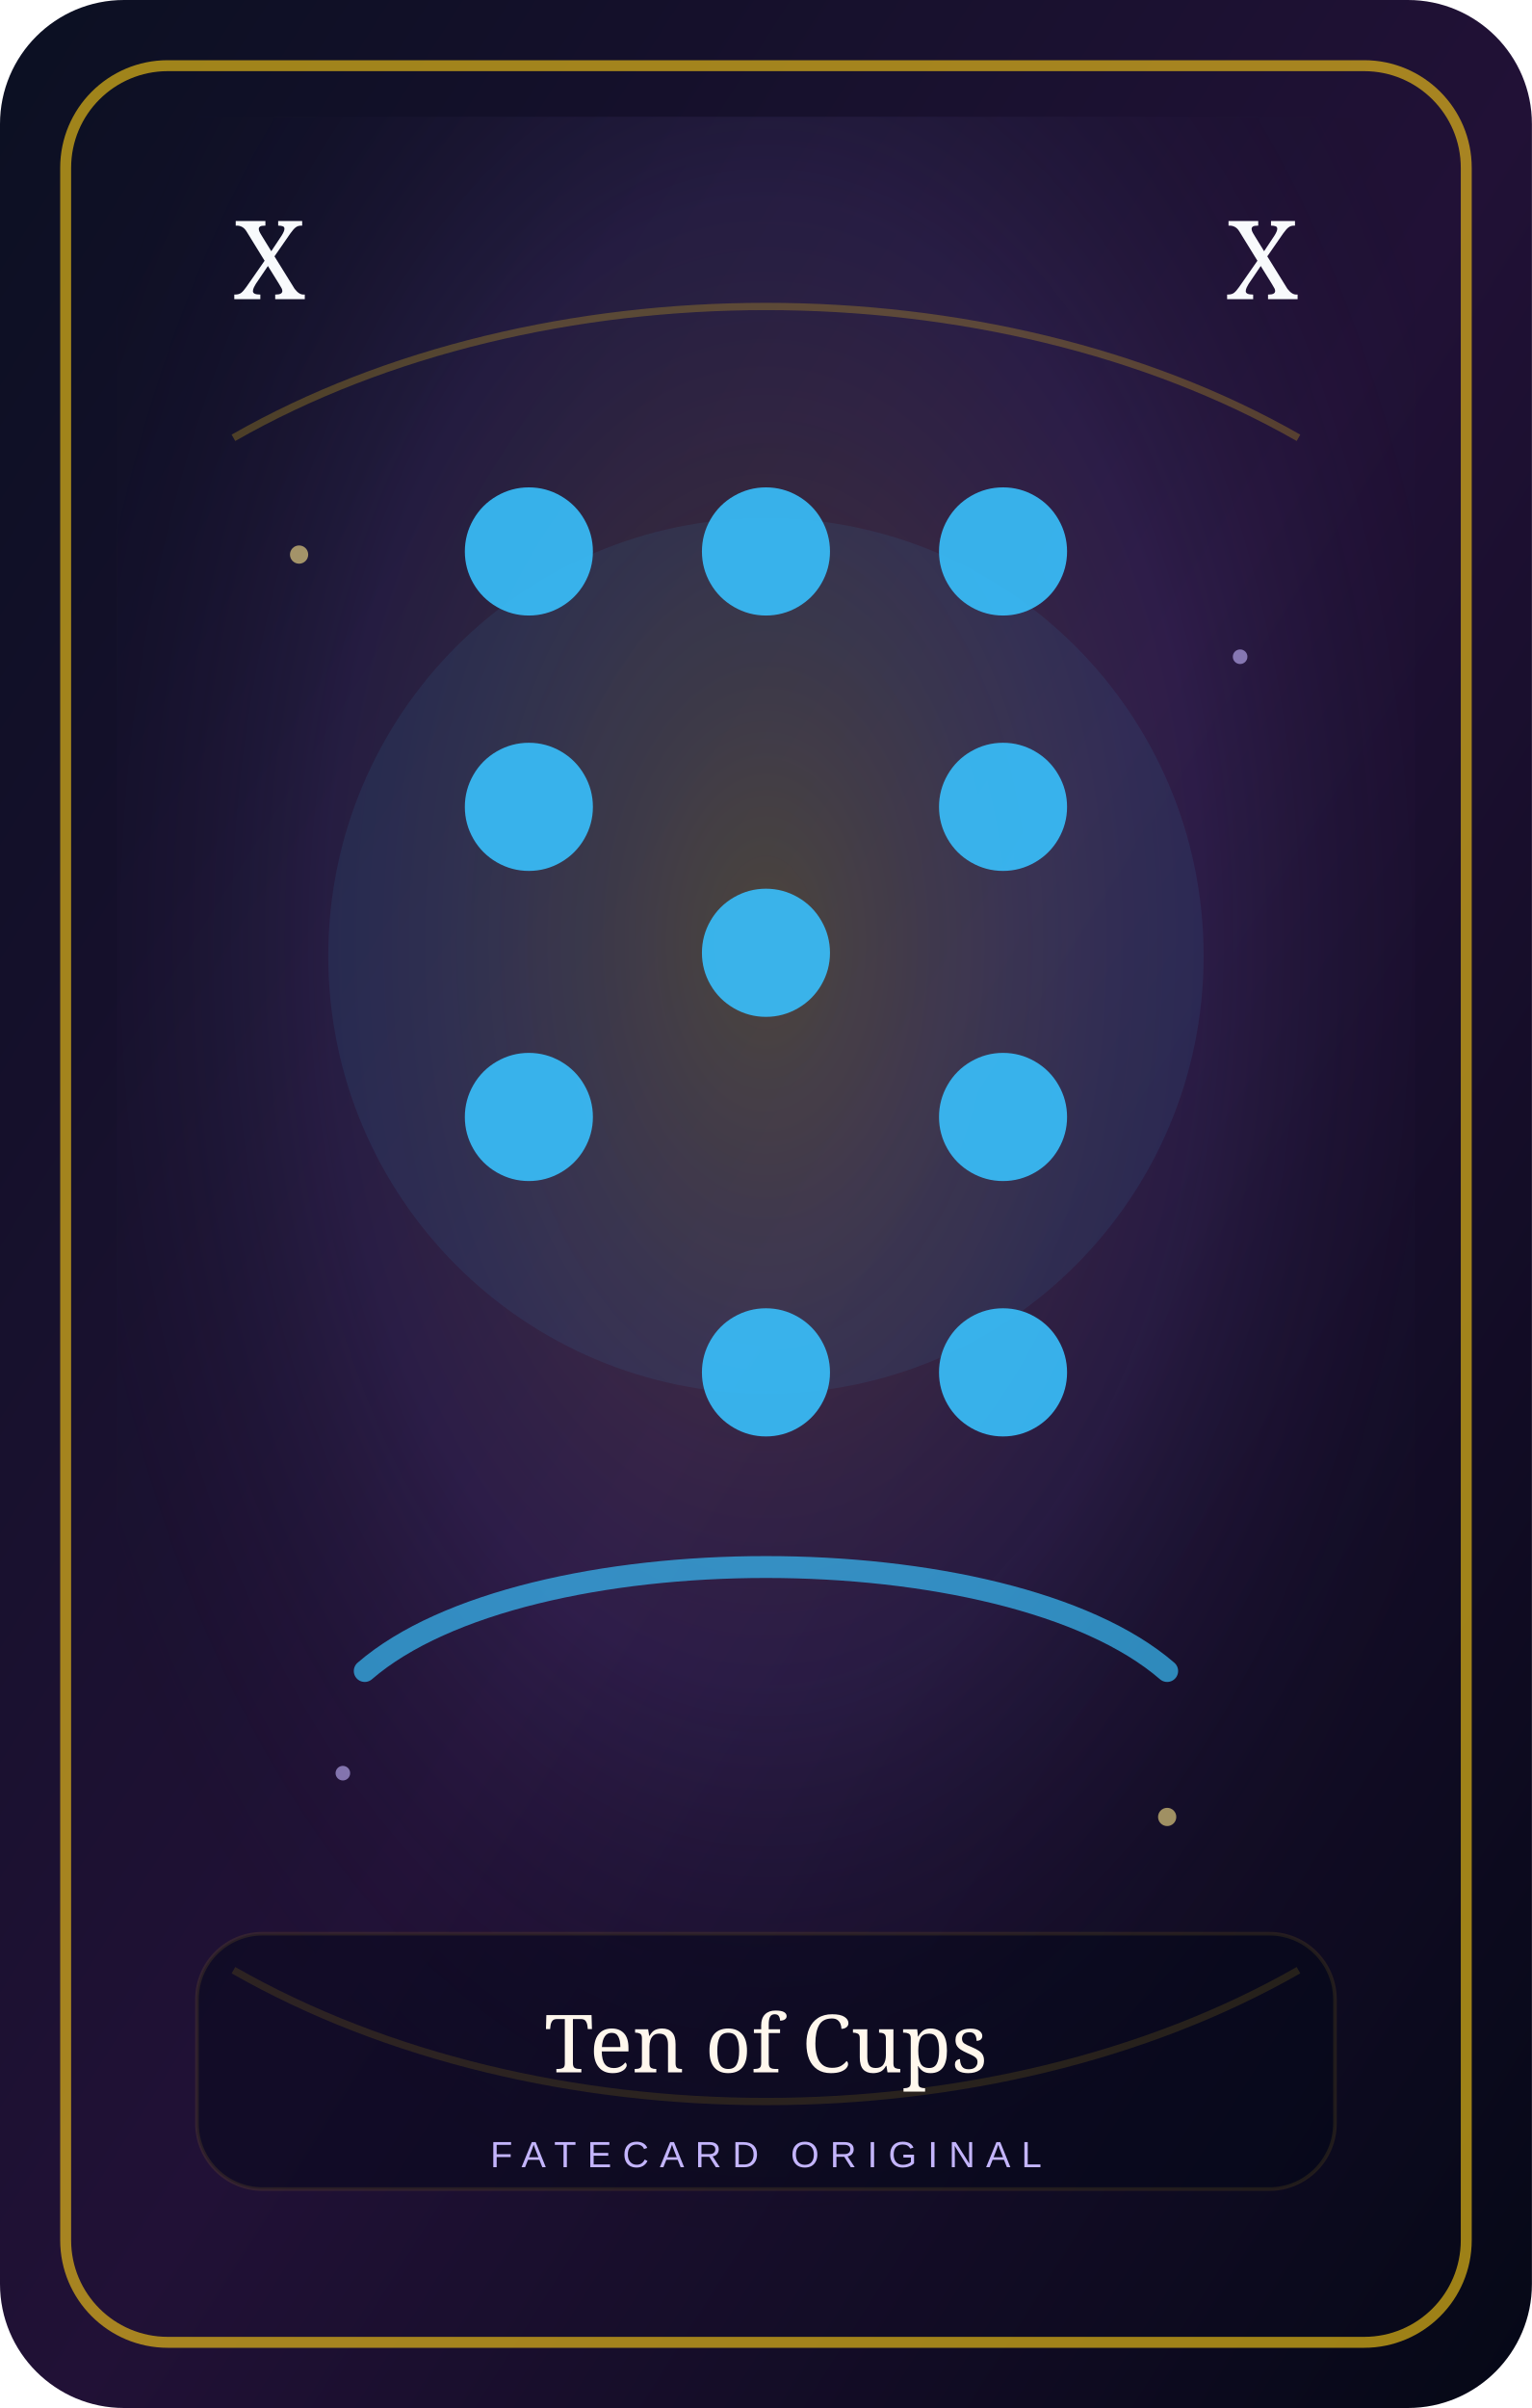
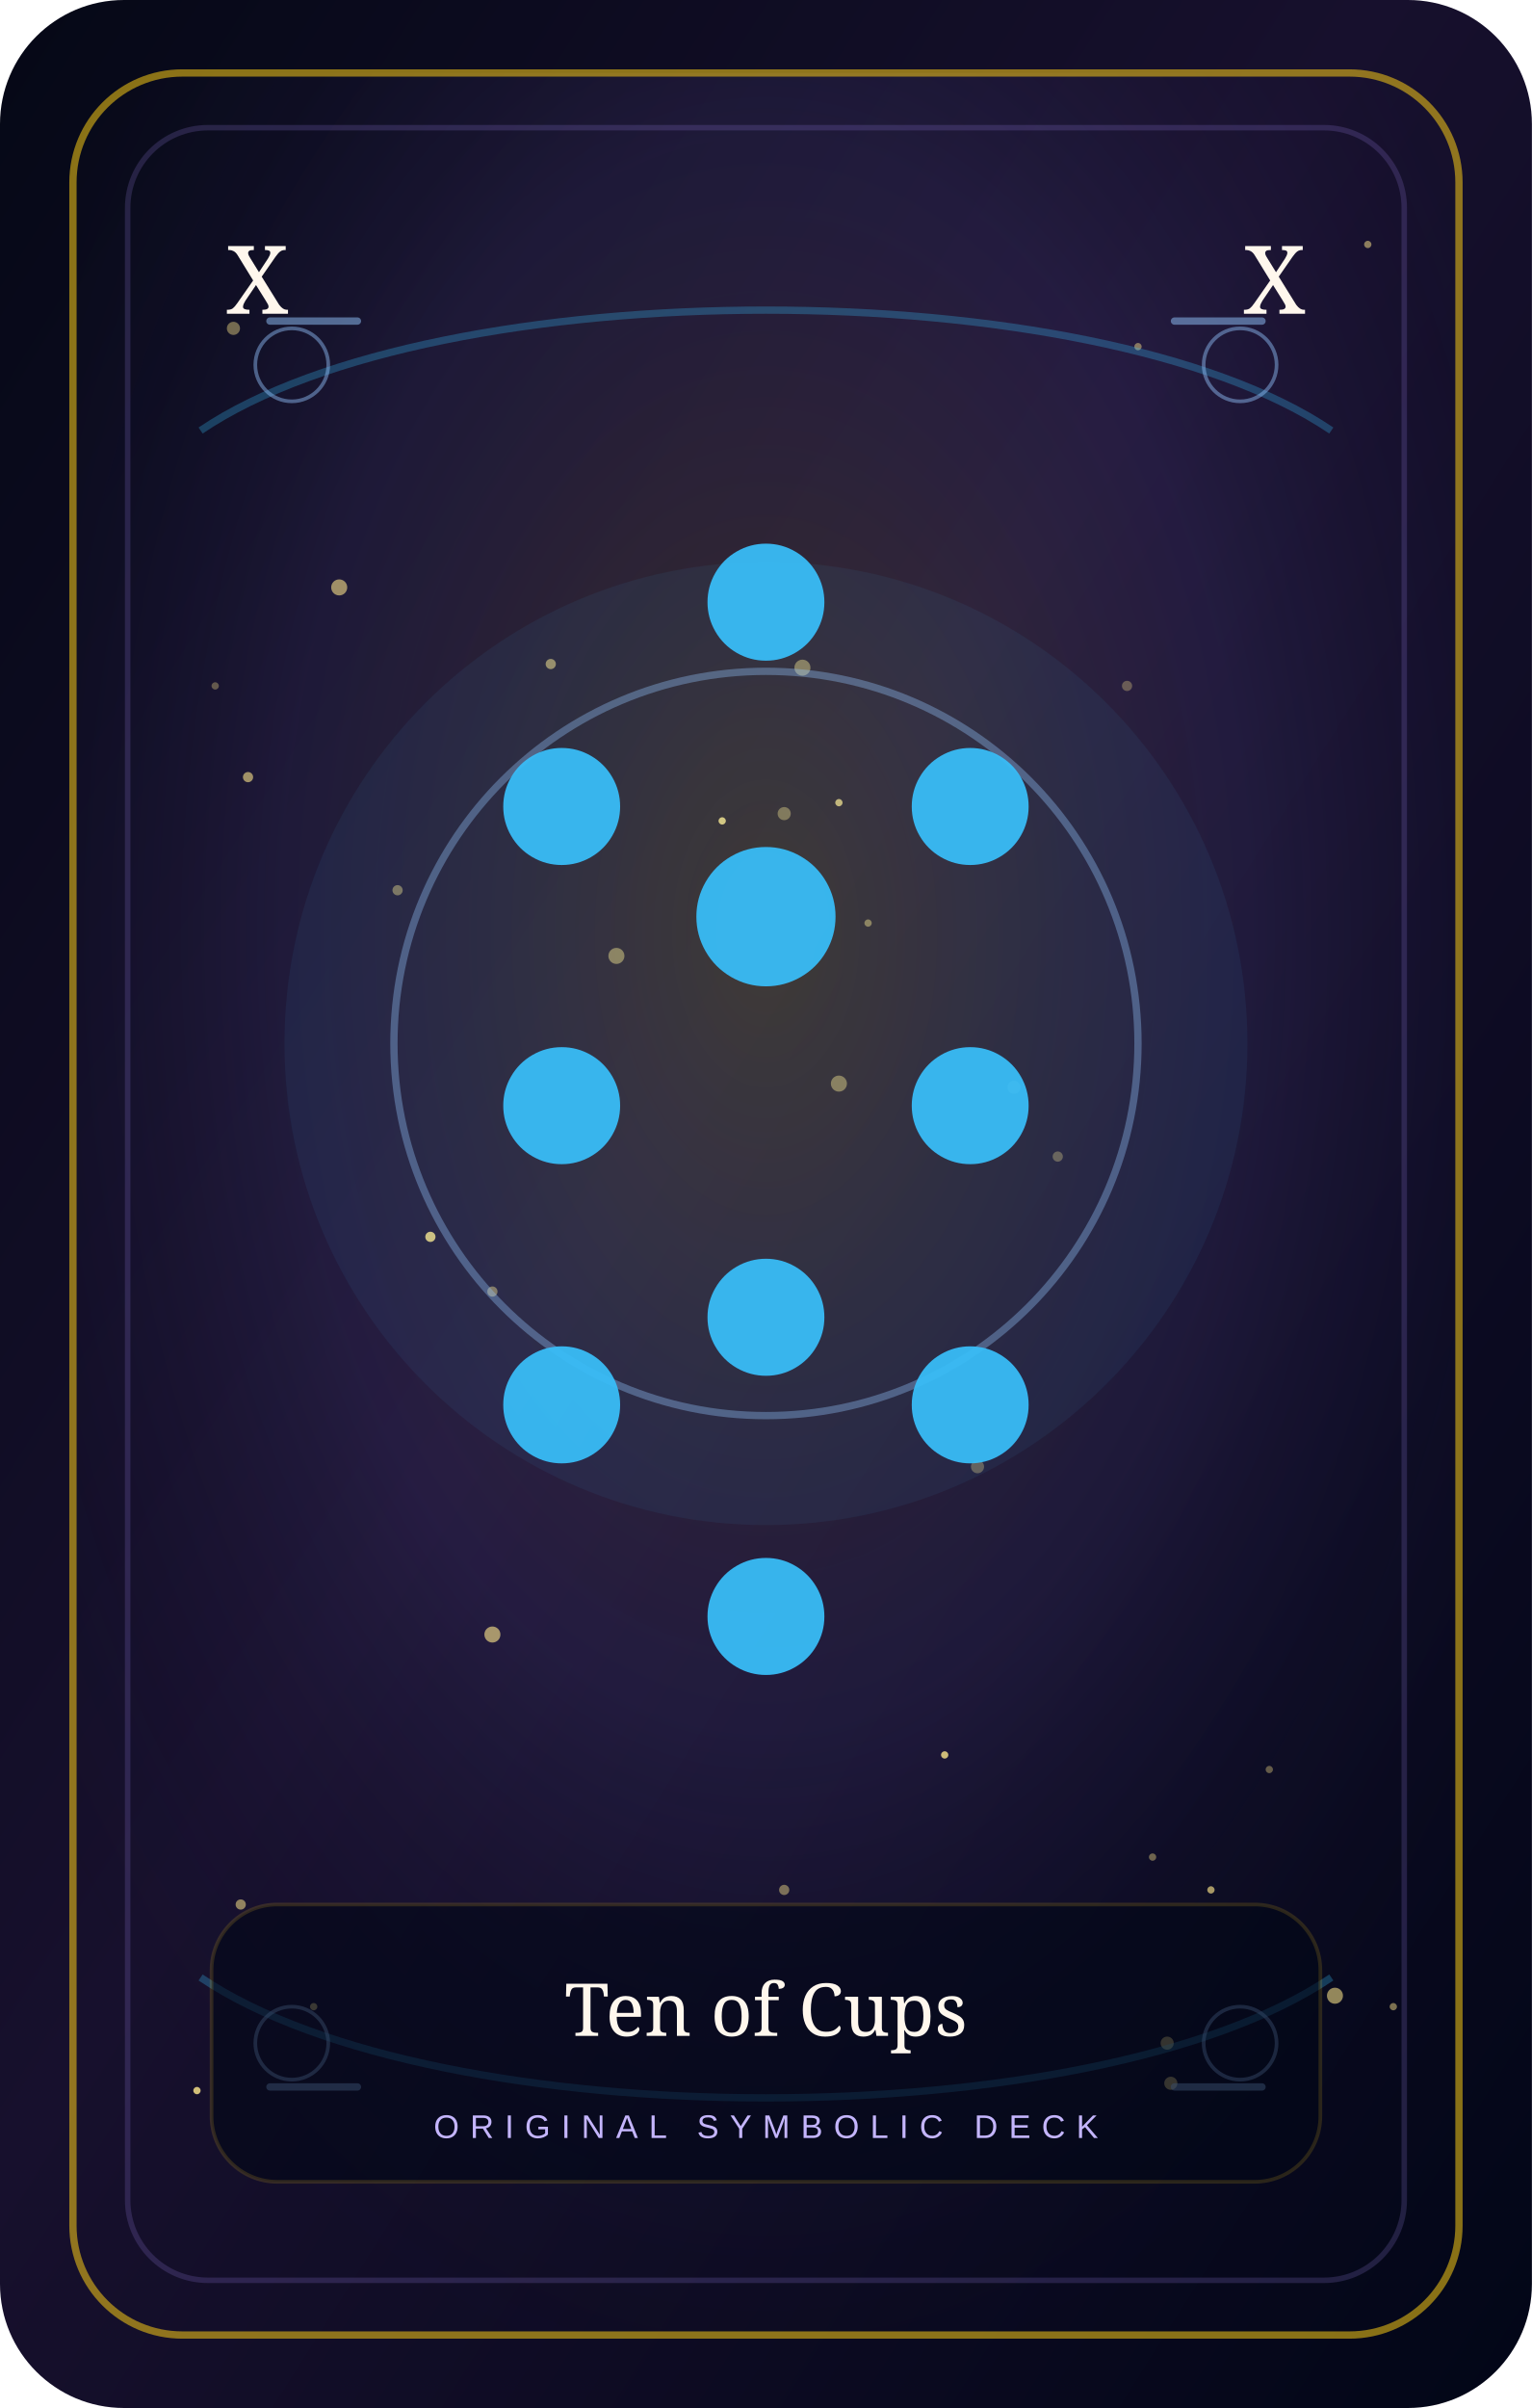
<svg xmlns="http://www.w3.org/2000/svg" width="420" height="660" viewBox="0 0 420 660" role="img" aria-label="Ten of Cups">
  <defs>
-     <linearGradient id="bg-minor_cups_ten" x1="0" y1="0" x2="1" y2="1">
-       <stop offset="0%" stop-color="#0b1022" />
-       <stop offset="52%" stop-color="#211136" />
-       <stop offset="100%" stop-color="#050816" />
+     <linearGradient id="bg" x1="0" y1="0" x2="1" y2="1">
+       <stop offset="0%" stop-color="#050816" />
+       <stop offset="45%" stop-color="#17102d" />
+       <stop offset="100%" stop-color="#020617" />
    </linearGradient>
-     <radialGradient id="glow-minor_cups_ten" cx="50%" cy="38%" r="62%">
-       <stop offset="0%" stop-color="#facc15" stop-opacity=".22" />
-       <stop offset="55%" stop-color="#a78bfa" stop-opacity=".10" />
-       <stop offset="100%" stop-color="#000000" stop-opacity="0" />
+     <radialGradient id="aura" cx="50%" cy="38%" r="68%">
+       <stop offset="0%" stop-color="#facc15" stop-opacity=".18" />
+       <stop offset="52%" stop-color="#a78bfa" stop-opacity=".10" />
+       <stop offset="100%" stop-color="#020617" stop-opacity="0" />
    </radialGradient>
-     <filter id="soft-minor_cups_ten" x="-20%" y="-20%" width="140%" height="140%">
-       <feGaussianBlur stdDeviation="4" />
+     <filter id="glow" x="-30%" y="-30%" width="160%" height="160%">
+       <feDropShadow dx="0" dy="0" stdDeviation="6" flood-color="#38bdf8" flood-opacity=".42" />
    </filter>
  </defs>
-   <rect width="420" height="660" rx="34" fill="url(#bg-minor_cups_ten)" />
-   <rect x="18" y="18" width="384" height="624" rx="28" fill="none" stroke="#facc15" stroke-opacity=".62" stroke-width="3" />
-   <rect x="32" y="32" width="356" height="596" rx="22" fill="url(#glow-minor_cups_ten)" />
-   <path d="M64 120 C148 72, 272 72, 356 120 M64 540 C148 588, 272 588, 356 540" fill="none" stroke="#facc15" stroke-opacity=".24" stroke-width="2" />
-   <g opacity=".6">
-     <circle cx="82" cy="152" r="2.5" fill="#fde68a" />
-     <circle cx="340" cy="180" r="2" fill="#c4b5fd" />
-     <circle cx="320" cy="498" r="2.5" fill="#fde68a" />
-     <circle cx="94" cy="486" r="2" fill="#c4b5fd" />
-   </g>
-   <circle cx="210" cy="262" r="120" fill="#38bdf8" opacity=".08" />
-   <path d="M100 458 C144 420, 276 420, 320 458" fill="none" stroke="#38bdf8" stroke-width="6" opacity=".7" stroke-linecap="round" />
-   <text x="210" y="150" text-anchor="middle" dominant-baseline="middle" font-size="46" font-family="Georgia, serif" fill="#38bdf8" opacity=".92">●</text>
-   <text x="145" y="220" text-anchor="middle" dominant-baseline="middle" font-size="46" font-family="Georgia, serif" fill="#38bdf8" opacity=".92">●</text>
-   <text x="275" y="220" text-anchor="middle" dominant-baseline="middle" font-size="46" font-family="Georgia, serif" fill="#38bdf8" opacity=".92">●</text>
-   <text x="145" y="305" text-anchor="middle" dominant-baseline="middle" font-size="46" font-family="Georgia, serif" fill="#38bdf8" opacity=".92">●</text>
-   <text x="275" y="305" text-anchor="middle" dominant-baseline="middle" font-size="46" font-family="Georgia, serif" fill="#38bdf8" opacity=".92">●</text>
-   <text x="210" y="375" text-anchor="middle" dominant-baseline="middle" font-size="46" font-family="Georgia, serif" fill="#38bdf8" opacity=".92">●</text>
-   <text x="210" y="260" text-anchor="middle" dominant-baseline="middle" font-size="46" font-family="Georgia, serif" fill="#38bdf8" opacity=".92">●</text>
-   <text x="145" y="150" text-anchor="middle" dominant-baseline="middle" font-size="46" font-family="Georgia, serif" fill="#38bdf8" opacity=".92">●</text>
-   <text x="275" y="375" text-anchor="middle" dominant-baseline="middle" font-size="46" font-family="Georgia, serif" fill="#38bdf8" opacity=".92">●</text>
-   <text x="275" y="150" text-anchor="middle" dominant-baseline="middle" font-size="46" font-family="Georgia, serif" fill="#38bdf8" opacity=".92">●</text>
-   <text x="64" y="82" font-size="30" font-family="Georgia, serif" fill="#f8fafc">X</text>
-   <text x="356" y="82" text-anchor="end" font-size="30" font-family="Georgia, serif" fill="#f8fafc">X</text>
-   <rect x="54" y="530" width="312" height="70" rx="18" fill="#020617" opacity=".48" stroke="#facc15" stroke-opacity=".20" />
-   <text x="210" y="568" text-anchor="middle" font-size="22" font-family="Georgia, serif" fill="#fff7ed">Ten of Cups</text>
-   <text x="210" y="594" text-anchor="middle" font-size="10" font-family="Arial, sans-serif" letter-spacing="3" fill="#c4b5fd">FATECARD ORIGINAL</text>
+   <rect width="420" height="660" rx="34" fill="url(#bg)" />
+   <rect x="20" y="20" width="380" height="620" rx="30" fill="url(#aura)" stroke="#facc15" stroke-opacity=".54" stroke-width="2" />
+   <rect x="35" y="35" width="350" height="590" rx="22" fill="none" stroke="#a78bfa" stroke-opacity=".18" stroke-width="1.5" />
+   <circle cx="290" cy="317" r="1.4" fill="#fde68a" opacity="0.32" />
+   <circle cx="135" cy="448" r="2.2" fill="#fde68a" opacity="0.61" />
+   <circle cx="151" cy="182" r="1.4" fill="#fde68a" opacity="0.54" />
+   <circle cx="135" cy="354" r="1.4" fill="#fde68a" opacity="0.44" />
+   <circle cx="118" cy="339" r="1.4" fill="#fde68a" opacity="0.81" />
+   <circle cx="109" cy="244" r="1.4" fill="#fde68a" opacity="0.42" />
+   <circle cx="348" cy="485" r="1.0" fill="#fde68a" opacity="0.36" />
+   <circle cx="215" cy="223" r="1.8" fill="#fde68a" opacity="0.39" />
+   <circle cx="268" cy="402" r="1.8" fill="#fde68a" opacity="0.32" />
+   <circle cx="215" cy="518" r="1.4" fill="#fde68a" opacity="0.44" />
+   <circle cx="54" cy="573" r="1.0" fill="#fde68a" opacity="0.81" />
+   <circle cx="66" cy="522" r="1.4" fill="#fde68a" opacity="0.53" />
+   <circle cx="259" cy="481" r="1.0" fill="#fde68a" opacity="0.79" />
+   <circle cx="169" cy="262" r="2.2" fill="#fde68a" opacity="0.46" />
+   <circle cx="320" cy="560" r="1.8" fill="#fde68a" opacity="0.51" />
+   <circle cx="332" cy="518" r="1.0" fill="#fde68a" opacity="0.64" />
+   <circle cx="382" cy="550" r="1.0" fill="#fde68a" opacity="0.47" />
+   <circle cx="68" cy="213" r="1.4" fill="#fde68a" opacity="0.59" />
+   <circle cx="230" cy="297" r="2.2" fill="#fde68a" opacity="0.44" />
+   <circle cx="278" cy="298" r="1.8" fill="#fde68a" opacity="0.43" />
+   <circle cx="220" cy="183" r="2.2" fill="#fde68a" opacity="0.44" />
+   <circle cx="230" cy="220" r="1.0" fill="#fde68a" opacity="0.74" />
+   <circle cx="238" cy="253" r="1.0" fill="#fde68a" opacity="0.45" />
+   <circle cx="198" cy="225" r="1.0" fill="#fde68a" opacity="0.83" />
+   <circle cx="316" cy="509" r="1.0" fill="#fde68a" opacity="0.40" />
+   <circle cx="59" cy="188" r="1.0" fill="#fde68a" opacity="0.33" />
+   <circle cx="93" cy="161" r="2.2" fill="#fde68a" opacity="0.58" />
+   <circle cx="309" cy="188" r="1.4" fill="#fde68a" opacity="0.31" />
+   <circle cx="312" cy="95" r="1.0" fill="#fde68a" opacity="0.46" />
+   <circle cx="64" cy="90" r="1.8" fill="#fde68a" opacity="0.42" />
+   <circle cx="86" cy="550" r="1.0" fill="#fde68a" opacity="0.56" />
+   <circle cx="321" cy="571" r="1.8" fill="#fde68a" opacity="0.53" />
+   <circle cx="375" cy="67" r="1.0" fill="#fde68a" opacity="0.51" />
+   <circle cx="366" cy="547" r="2.2" fill="#fde68a" opacity="0.57" />
+   <path d="M55 118 C120 74 300 74 365 118" fill="none" stroke="#38bdf8" stroke-opacity=".28" stroke-width="2" />
+   <path d="M55 542 C120 586 300 586 365 542" fill="none" stroke="#38bdf8" stroke-opacity=".28" stroke-width="2" />
+   <path d="M74 88 L98 88 M322 88 L346 88 M74 572 L98 572 M322 572 L346 572" stroke="#93c5fd" stroke-opacity=".50" stroke-width="2" stroke-linecap="round" />
+   <circle cx="80" cy="100" r="10" fill="none" stroke="#93c5fd" stroke-opacity=".45" />
+   <circle cx="340" cy="100" r="10" fill="none" stroke="#93c5fd" stroke-opacity=".45" />
+   <circle cx="80" cy="560" r="10" fill="none" stroke="#93c5fd" stroke-opacity=".45" />
+   <circle cx="340" cy="560" r="10" fill="none" stroke="#93c5fd" stroke-opacity=".45" />
+   <circle cx="210" cy="286" r="132" fill="#38bdf8" opacity=".065" />
+   <circle cx="210" cy="286" r="102" fill="none" stroke="#93c5fd" stroke-opacity=".36" stroke-width="2" />
+   <text x="210" y="164" text-anchor="middle" dominant-baseline="middle" font-size="42" font-family="Georgia, serif" fill="#38bdf8" opacity=".94">●</text>
+   <text x="154" y="220" text-anchor="middle" dominant-baseline="middle" font-size="42" font-family="Georgia, serif" fill="#38bdf8" opacity=".94">●</text>
+   <text x="266" y="220" text-anchor="middle" dominant-baseline="middle" font-size="42" font-family="Georgia, serif" fill="#38bdf8" opacity=".94">●</text>
+   <text x="154" y="302" text-anchor="middle" dominant-baseline="middle" font-size="42" font-family="Georgia, serif" fill="#38bdf8" opacity=".94">●</text>
+   <text x="266" y="302" text-anchor="middle" dominant-baseline="middle" font-size="42" font-family="Georgia, serif" fill="#38bdf8" opacity=".94">●</text>
+   <text x="210" y="360" text-anchor="middle" dominant-baseline="middle" font-size="42" font-family="Georgia, serif" fill="#38bdf8" opacity=".94">●</text>
+   <text x="210" y="250" text-anchor="middle" dominant-baseline="middle" font-size="50" font-family="Georgia, serif" fill="#38bdf8" opacity=".94">●</text>
+   <text x="154" y="384" text-anchor="middle" dominant-baseline="middle" font-size="42" font-family="Georgia, serif" fill="#38bdf8" opacity=".94">●</text>
+   <text x="266" y="384" text-anchor="middle" dominant-baseline="middle" font-size="42" font-family="Georgia, serif" fill="#38bdf8" opacity=".94">●</text>
+   <text x="210" y="442" text-anchor="middle" dominant-baseline="middle" font-size="42" font-family="Georgia, serif" fill="#38bdf8" opacity=".94">●</text>
+   <text x="62" y="86" font-size="26" font-family="Georgia, serif" fill="#fff7ed">X</text>
+   <text x="358" y="86" text-anchor="end" font-size="26" font-family="Georgia, serif" fill="#fff7ed">X</text>
+   <rect x="58" y="522" width="304" height="76" rx="18" fill="#020617" opacity=".62" stroke="#facc15" stroke-opacity=".24" />
+   <text x="210" y="558" text-anchor="middle" font-size="20" font-family="Georgia, serif" fill="#fff7ed">Ten of Cups</text>
+   <text x="210" y="586" text-anchor="middle" font-size="9" font-family="Arial, sans-serif" letter-spacing="3" fill="#c4b5fd">ORIGINAL SYMBOLIC DECK</text>
</svg>
